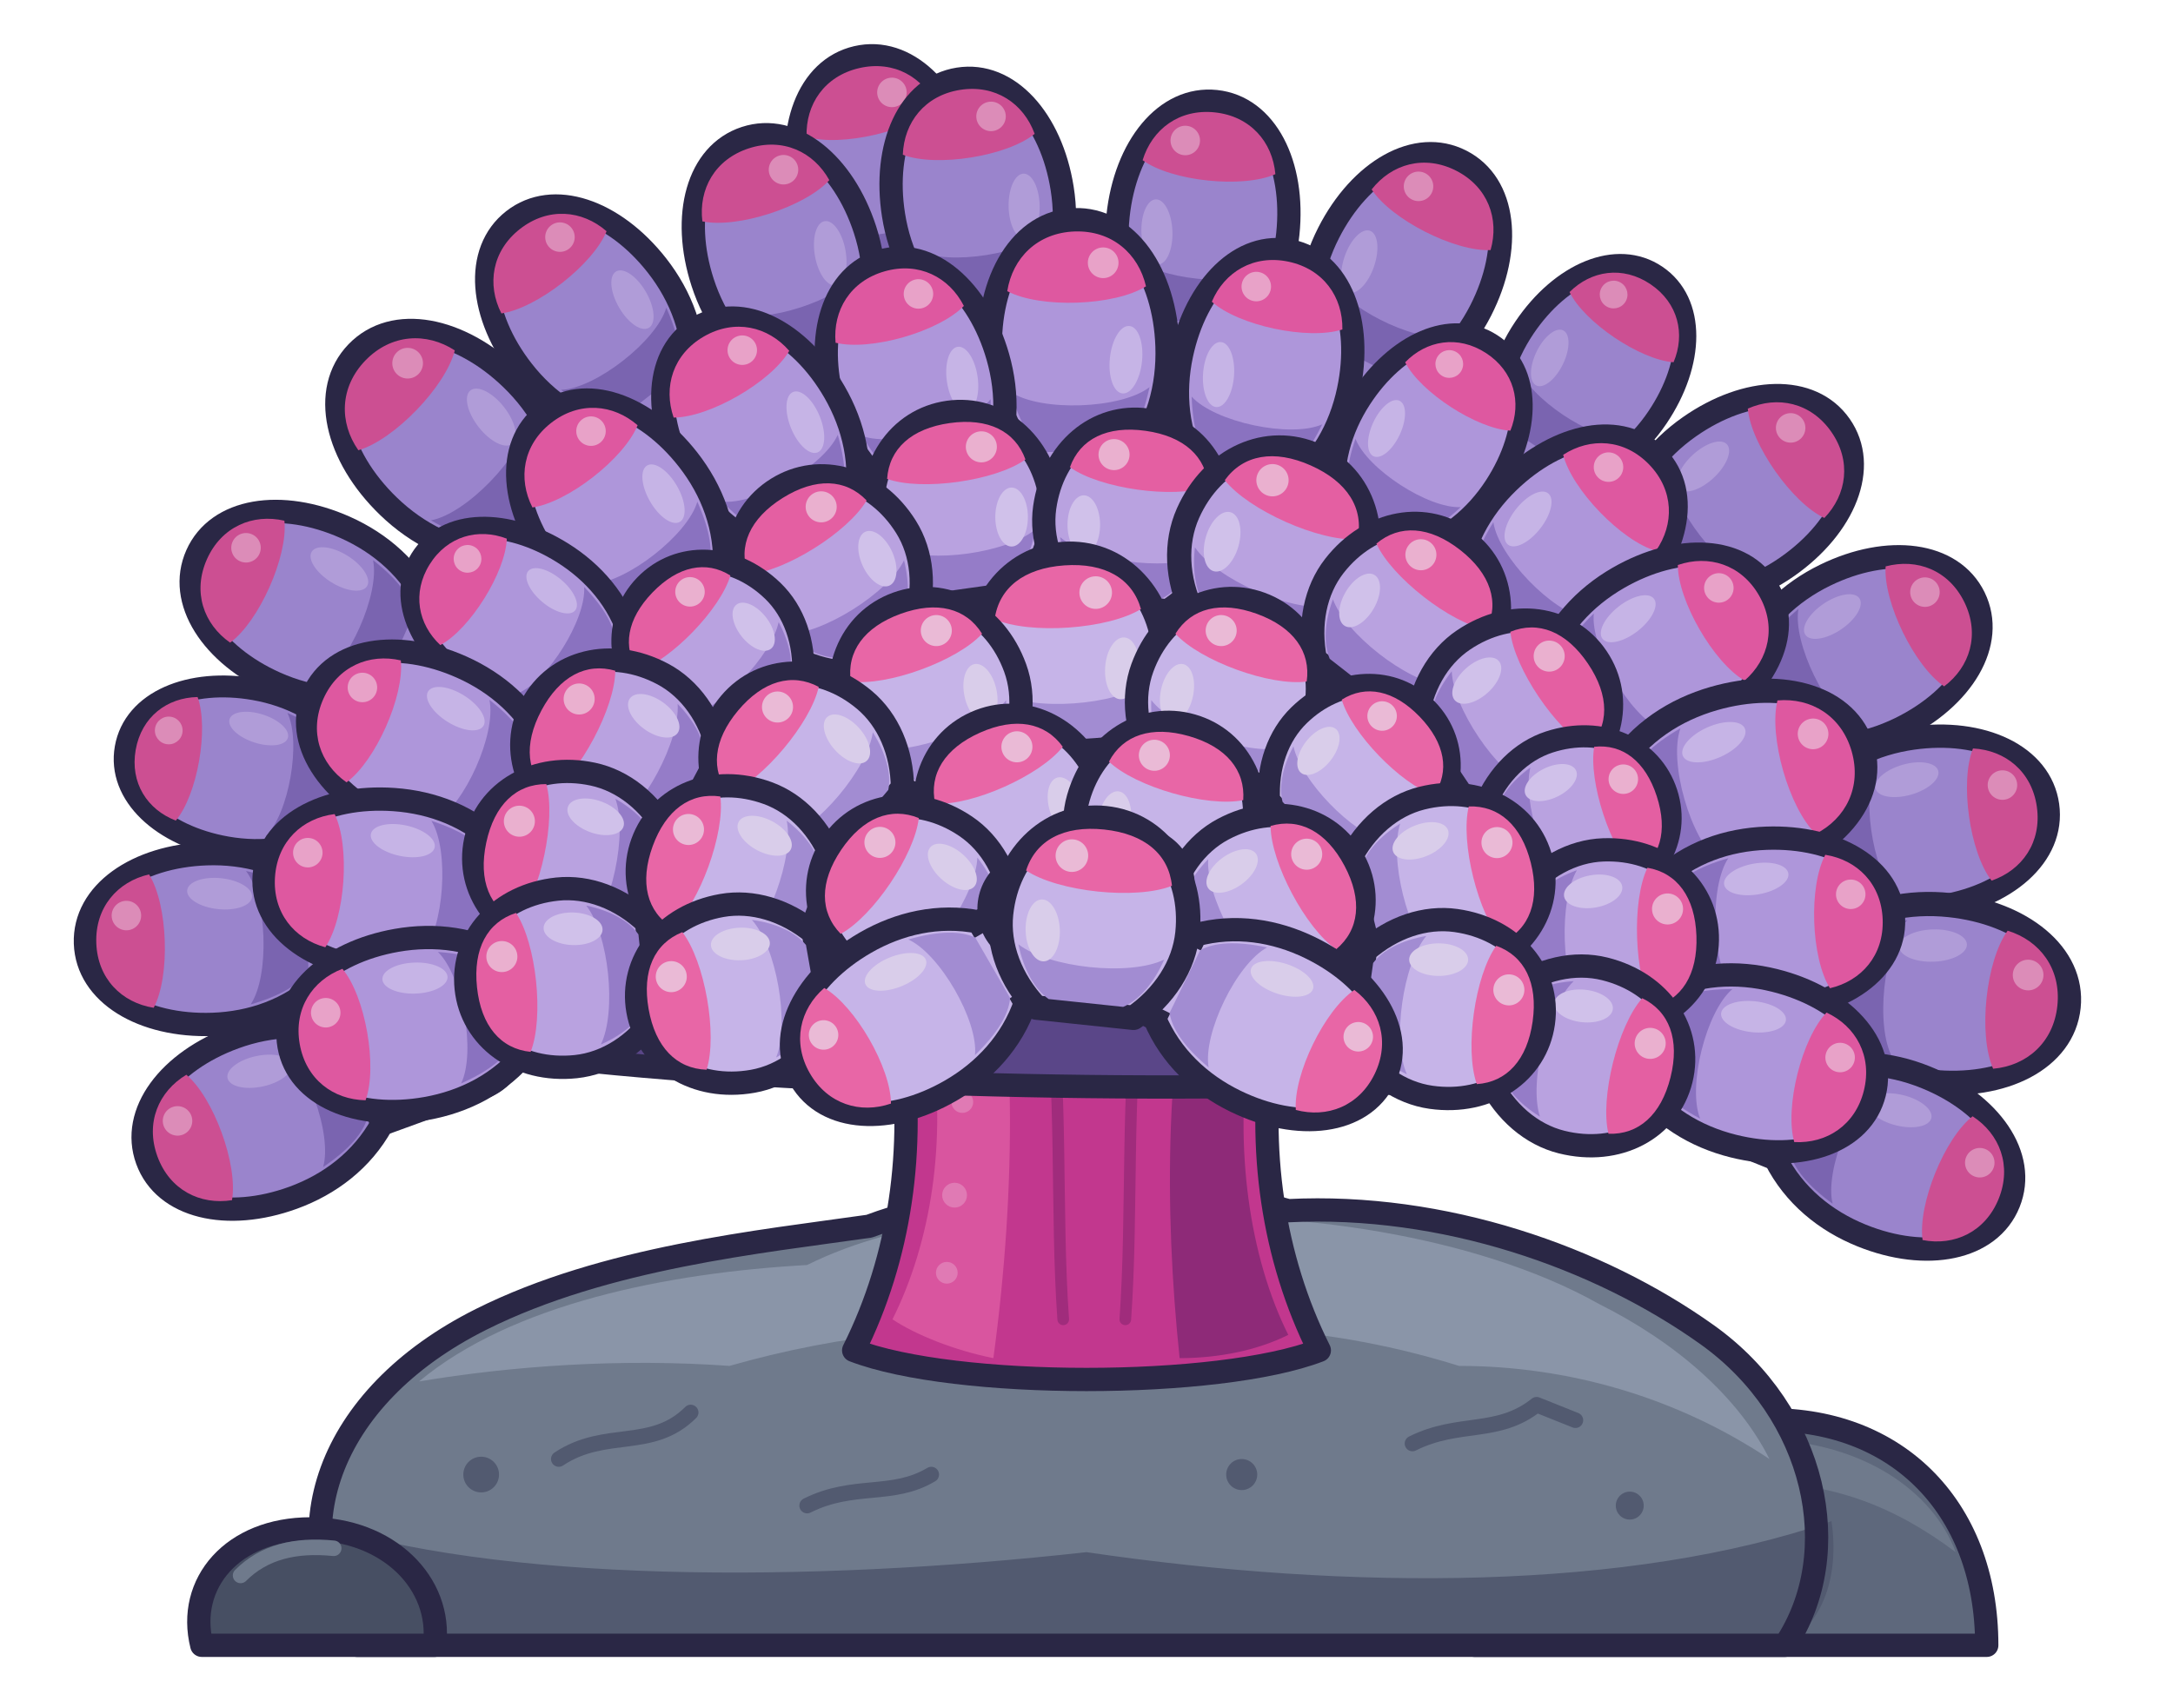
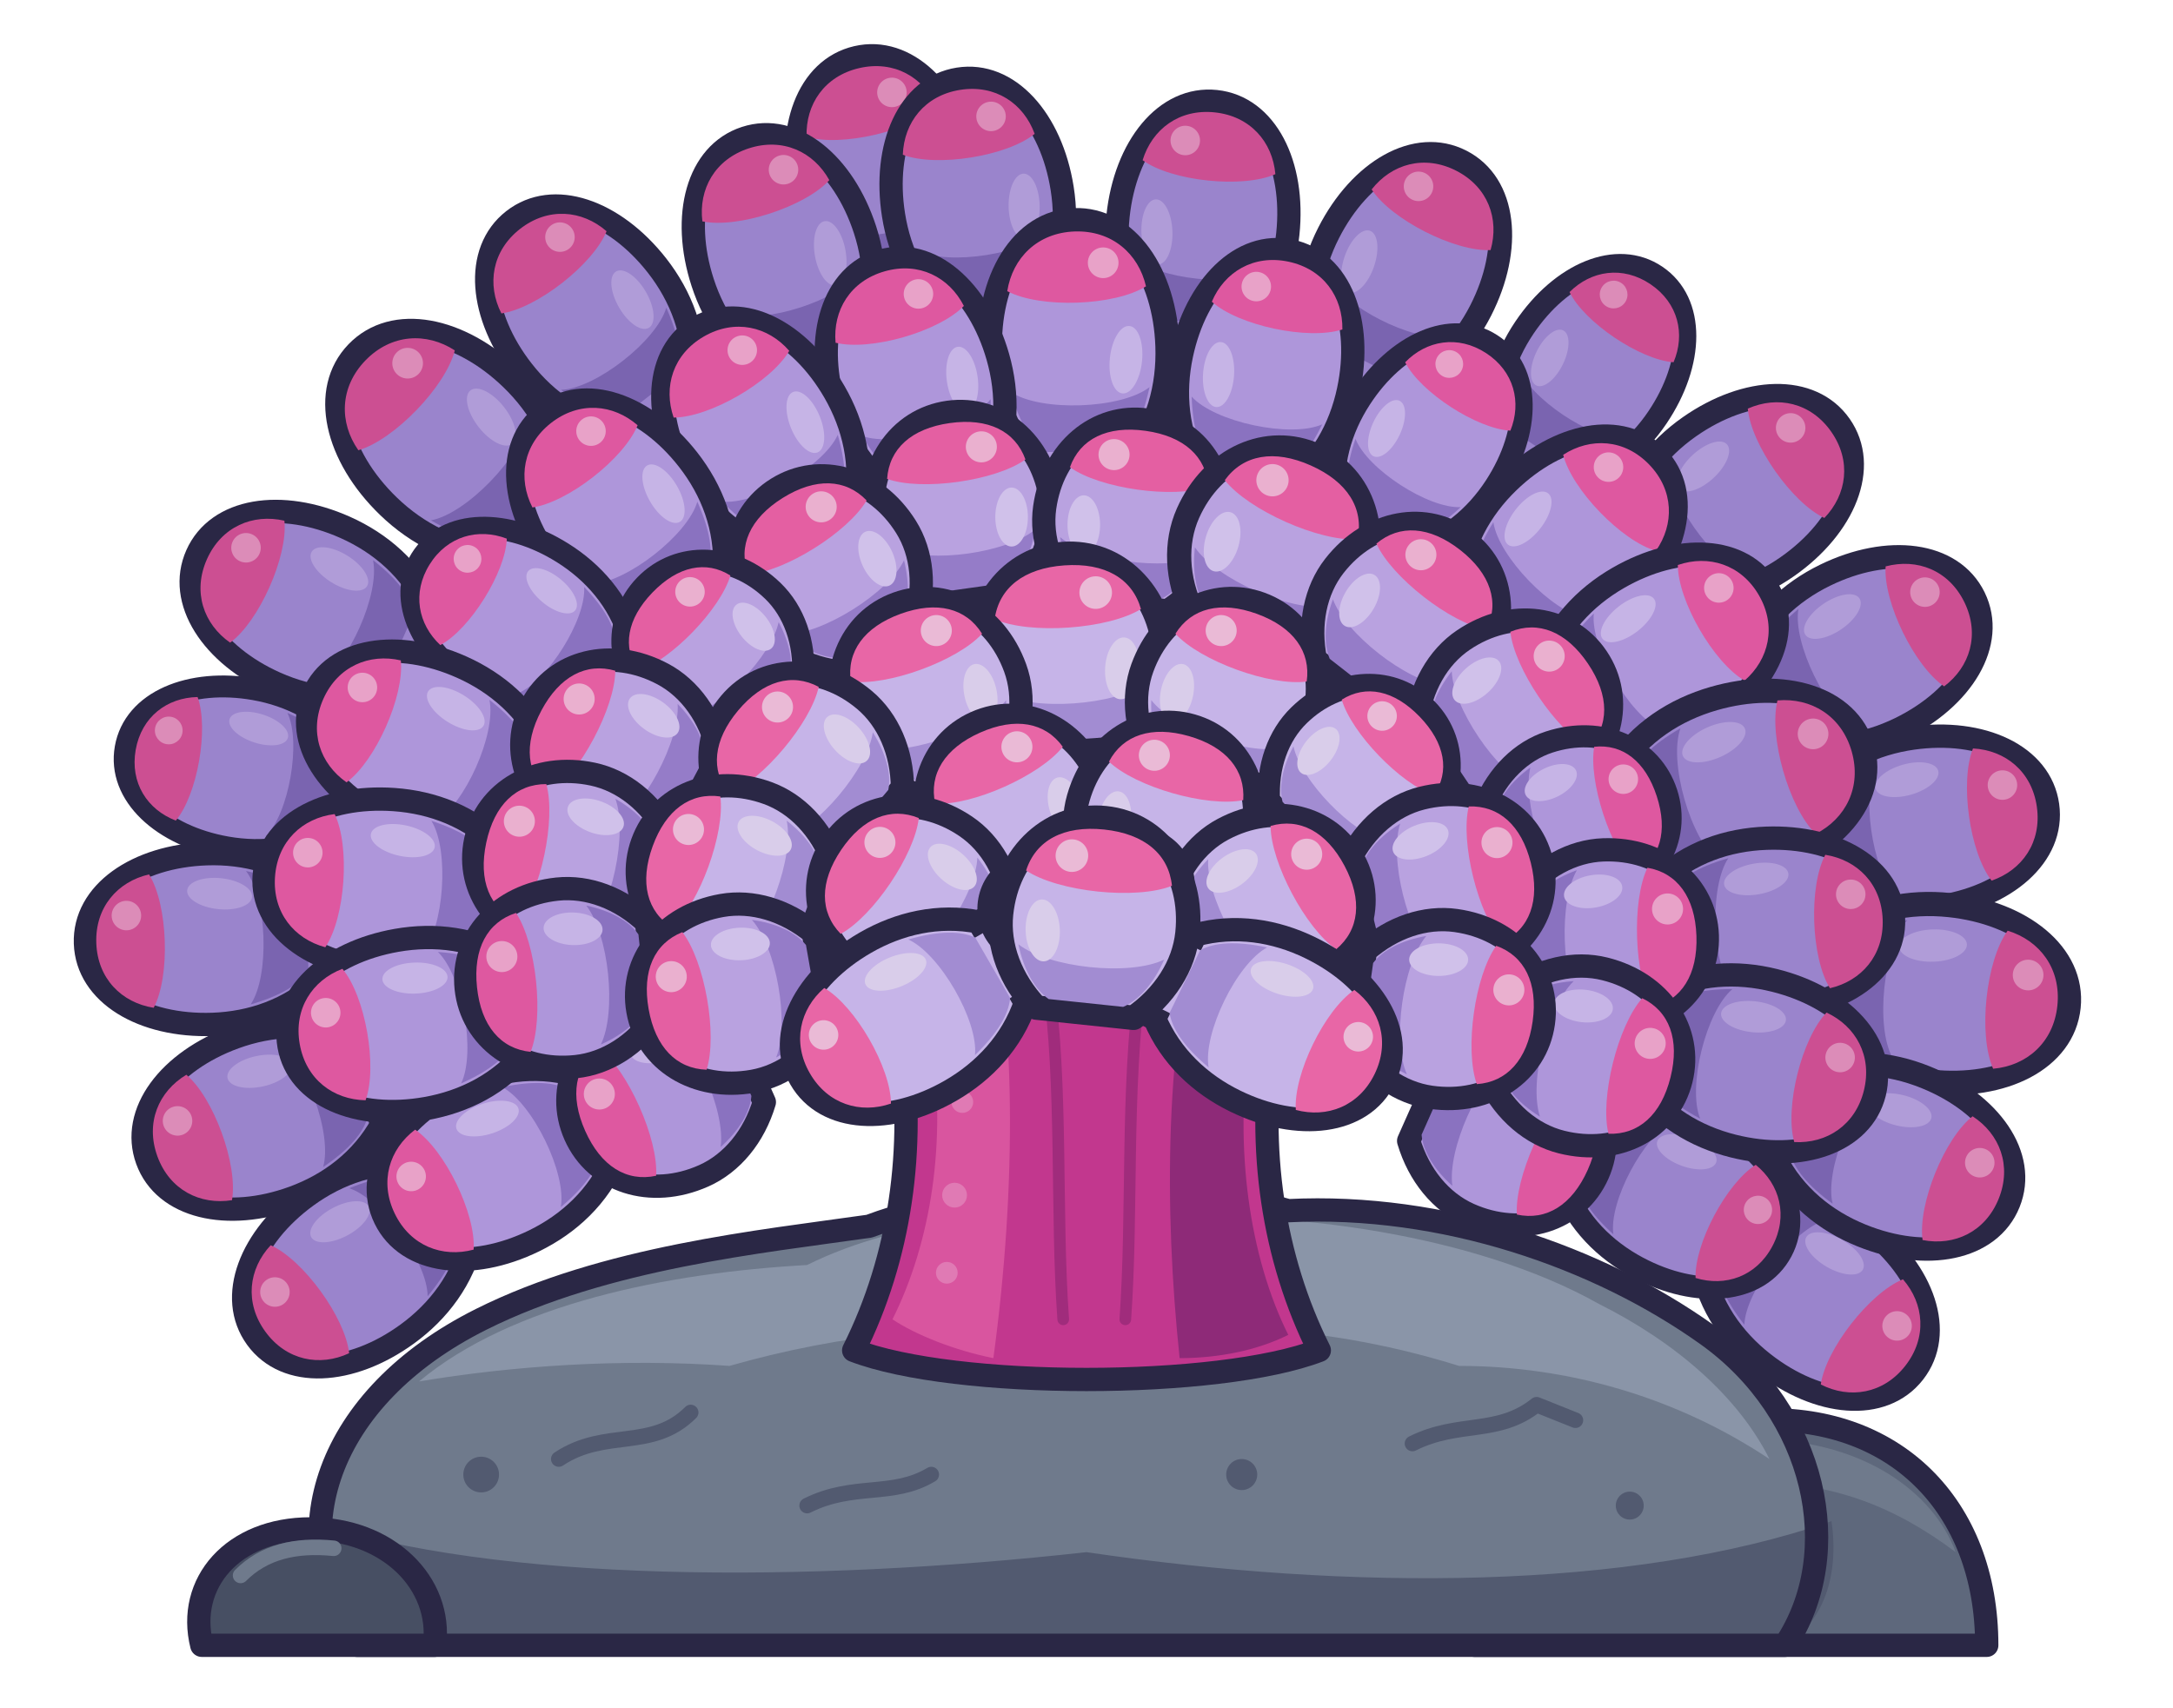
<svg xmlns="http://www.w3.org/2000/svg" width="280" height="220" viewBox="0 0 280 220">
  <defs>
    <path id="bulb" d="M-6 14 C-9.5 10 -11 5 -11 0 C-11 -9 -6.5 -16 0 -16 C6.5 -16 11 -9 11 0 C11 5 9.5 10 6 14 Z" />
    <path id="cap" d="M-8.6 -7.5 C-7.8 -11.6 -4.6 -14.6 0 -14.6 C4.6 -14.6 7.8 -11.6 8.6 -7.5 C4.6 -5.2 -4.6 -5.2 -8.6 -7.5 Z" />
    <path id="neckShade" d="M-8.6 5 C-7.6 9 -6.2 11.4 -4.5 12.6 L4.5 12.6 C6.2 11.4 7.6 9 8.6 5 C5 7.6 -5 7.6 -8.6 5 Z" />
    <path id="bulbS" d="M-6 11 C-9.5 8 -11.5 4 -11.5 0 C-11.5 -7.5 -6.5 -13 0 -13 C6.5 -13 11.5 -7.5 11.5 0 C11.5 4 9.5 8 6 11 Z" />
    <path id="capS" d="M-9 -5.6 C-8.2 -9.4 -5 -11.6 0 -11.6 C5 -11.6 8.2 -9.4 9 -5.6 C4.8 -3.4 -4.8 -3.4 -9 -5.6 Z" />
    <path id="neckShadeS" d="M-9 3.5 C-8 6.6 -6.4 8.8 -4.6 9.8 L4.6 9.8 C6.4 8.8 8 6.6 9 3.5 C5 6 -5 6 -9 3.5 Z" />
    <g id="T1">
      <path d="M0 28 V14" stroke="#2A2745" stroke-width="15" stroke-linecap="round" />
      <use href="#bulb" fill="#9A84CC" stroke="#2A2745" stroke-width="3" stroke-linejoin="round" />
      <path d="M0 28 V9" stroke="#9A84CC" stroke-width="9" stroke-linecap="round" />
      <use href="#neckShade" fill="#7A64B0" />
      <use href="#cap" fill="#CC4F92" />
      <ellipse cx="-5.8" cy="1.5" rx="2" ry="4.2" transform="rotate(-8 -5.8 1.5)" fill="#B09CD8" />
      <circle cx="-3.4" cy="-10.6" r="1.9" fill="#DC8CB8" />
    </g>
    <g id="T2">
      <path d="M0 26 V14" stroke="#2A2745" stroke-width="15" stroke-linecap="round" />
      <use href="#bulb" fill="#AE96DA" stroke="#2A2745" stroke-width="3" stroke-linejoin="round" />
      <path d="M0 26 V9" stroke="#AE96DA" stroke-width="9" stroke-linecap="round" />
      <use href="#neckShade" fill="#8A72C0" />
      <use href="#cap" fill="#DE58A0" />
      <ellipse cx="-5.8" cy="1.5" rx="2" ry="4.2" transform="rotate(-8 -5.8 1.5)" fill="#C6B4E6" />
      <circle cx="-3.4" cy="-10.6" r="1.9" fill="#E8A2C8" />
    </g>
    <g id="U3">
      <use href="#bulbS" fill="#B9A2E0" stroke="#2A2745" stroke-width="3" stroke-linejoin="round" />
      <use href="#neckShadeS" fill="#957CC8" />
      <use href="#capS" fill="#E45FA2" />
      <ellipse cx="-6.2" cy="1.5" rx="2.1" ry="3.8" transform="rotate(-8 -6.2 1.5)" fill="#D0C1EA" />
      <circle cx="-3.6" cy="-8" r="2" fill="#EAB0CF" />
    </g>
+     <g id="U3d">
+       <use href="#bulbS" fill="#AE96DA" stroke="#2A2745" stroke-width="3" stroke-linejoin="round" />
+       <use href="#neckShadeS" fill="#8A72C0" />
+       <use href="#capS" fill="#DE58A0" />
+       <ellipse cx="-6.2" cy="1.5" rx="2.1" ry="3.8" transform="rotate(-8 -6.2 1.5)" fill="#C6B4E6" />
+       <circle cx="-3.6" cy="-8" r="2" fill="#E8A2C8" />
+     </g>
    <g id="U4">
      <use href="#bulbS" fill="#C6B4E8" stroke="#2A2745" stroke-width="3" stroke-linejoin="round" />
      <use href="#neckShadeS" fill="#A28CD2" />
      <use href="#capS" fill="#E866A6" />
      <ellipse cx="-6.2" cy="1.5" rx="2.1" ry="3.8" transform="rotate(-8 -6.2 1.5)" fill="#D9CDEA" />
      <circle cx="-3.6" cy="-8" r="2" fill="#EABAD6" />
    </g>
    <g id="TD">
      <path d="M0 34 V14" stroke="#2A2745" stroke-width="15" stroke-linecap="round" />
      <use href="#bulb" fill="#C6B4E8" stroke="#2A2745" stroke-width="3" stroke-linejoin="round" />
      <path d="M0 34 V9" stroke="#C6B4E8" stroke-width="9" stroke-linecap="round" />
      <use href="#neckShade" fill="#A28CD2" />
      <use href="#cap" fill="#E866A6" />
      <ellipse cx="-5.8" cy="1.5" rx="2" ry="4.2" transform="rotate(-8 -5.8 1.5)" fill="#D9CDEA" />
      <circle cx="-3.4" cy="-10.6" r="1.9" fill="#EABAD6" />
    </g>
  </defs>
-   <g id="base" data-pivot="140 212">
+   <g id="base" data-pivot="140 212" stroke-linejoin="round" stroke-linecap="round">
    <path d="M190 212 C192 196 206 184 226 183 C244 182 256 194 256 212 Z" fill="#5E687C" />
    <path d="M200 194 C208 187 218 185 228 185.5 C240 186 249 192 252 200 C244 194 236 191 226 191 C216 191 207 192 200 194 Z" fill="#6F7A8C" />
    <path d="M190 212 C192 196 206 184 226 183 C244 182 256 194 256 212 Z" fill="none" stroke="#2A2745" stroke-width="3" stroke-linejoin="round" />
    <path d="M46 212 C36 198 42 180 62 170 C78 162 98 160 112 158 C128 152 152 152 166 156 C186 155 206 162 220 172 C234 182 238 200 230 212 Z" fill="#6F7A8C" />
    <path d="M54 178 C66 168 86 164 104 163 C116 157 134 155 150 157 C166 156 190 159 206 168 C216 173 224 180 228 188 C216 180 202 176 188 176 C172 171 156 170 140 172 C124 170 108 172 94 176 C80 175 66 176 54 178 Z" fill="#8A95A8" />
    <path d="M40 196 C64 204 104 204 140 200 C174 205 210 205 236 196 C237 203 235 209 230 212 L46 212 C43 207 41 202 40 196 Z" fill="#525A70" />
    <g stroke="#525A70" stroke-width="2" fill="none" stroke-linecap="round" stroke-linejoin="round">
      <path d="M72 188 C78 184 84 187 89 182" />
      <path d="M182 186 C188 183 193 185 198 181 L203 183" />
      <path d="M104 194 C110 191 115 193 120 190" />
    </g>
    <circle cx="62" cy="190" r="2.3" fill="#525A70" />
    <circle cx="160" cy="190" r="2" fill="#525A70" />
    <circle cx="210" cy="194" r="1.8" fill="#525A70" />
    <path d="M46 212 C36 198 42 180 62 170 C78 162 98 160 112 158 C128 152 152 152 166 156 C186 155 206 162 220 172 C234 182 238 200 230 212 Z" fill="none" stroke="#2A2745" stroke-width="3" stroke-linejoin="round" />
    <path d="M26 212 C24 204 30 197 40 197 C50 197 57 204 56 212 Z" fill="#474F63" stroke="#2A2745" stroke-width="3" stroke-linejoin="round" />
    <path d="M31 203 C34 200 38 199 43 199.5" stroke="#6F7A8C" stroke-width="2" fill="none" stroke-linecap="round" />
    <path d="M110 174 C116 162 118 148 116 134 C114 123 117 113 127 111 L153 111 C163 113 166 123 164 134 C162 148 164 162 170 174 C157 179 123 179 110 174 Z" fill="#C2378E" />
    <path d="M115 170 C120 160 122 147 120 134 C119 126 120 118 127 115 C131 130 131 153 128 175 C123 174 118 172 115 170 Z" fill="#D9559F" />
    <path d="M152 175 C150 156 150 134 155 116 C160 119 162 126 161 134 C159 148 161 162 166 172 C162 174 157 175 152 175 Z" fill="#8E2A78" />
    <g stroke="#A02C7C" stroke-width="1.5" fill="none" stroke-linecap="round">
      <path d="M137 170 C136 156 137 140 135 126" />
      <path d="M145 170 C146 156 145 141 147 126" />
    </g>
    <g fill="#E07AB4">
      <circle cx="123" cy="154" r="1.6" />
      <circle cx="124" cy="142" r="1.4" />
      <circle cx="122" cy="164" r="1.4" />
    </g>
    <path d="M110 174 C116 162 118 148 116 134 C114 123 117 113 127 111 L153 111 C163 113 166 123 164 134 C162 148 164 162 170 174 C157 179 123 179 110 174 Z" fill="none" stroke="#2A2745" stroke-width="3" stroke-linejoin="round" />
  </g>
-   <g id="tentacles" data-pivot="140 122">
-     <path d="M38 130 C36 72 84 34 140 34 C196 34 244 72 242 132 C208 144 72 142 38 130 Z" fill="#5A4688" stroke="#2A2745" stroke-width="3" stroke-linejoin="round" />
+   <g id="tentacles" data-pivot="140 112" stroke-linejoin="round" stroke-linecap="round">
+     <path d="M40 140 C30 76 84 34 140 34 C196 34 250 76 240 144 C222 150 200 142 176 132 C160 126 120 126 104 132 C80 142 58 146 40 140 Z" fill="#5A4688" stroke="#2A2745" stroke-width="3" stroke-linejoin="round" />
+     <use href="#T1" transform="translate(46 163) rotate(-126) scale(-1 1)" />
+     <use href="#T1" transform="translate(234 167) rotate(128)" />
    <use href="#T1" transform="translate(114 23) rotate(-13) scale(-1 1)" />
    <use href="#T1" transform="translate(126 26) rotate(-9) scale(-1 1)" />
    <use href="#T1" transform="translate(155 29) rotate(6)" />
    <use href="#T1" transform="translate(101 33) rotate(-18) scale(-1 1)" />
    <use href="#T1" transform="translate(181 35) rotate(27)" />
    <use href="#T1" transform="translate(76 41) rotate(-38) scale(-1 1)" />
    <use href="#T1" transform="translate(205 48) rotate(34) scale(0.94)" />
    <use href="#T1" transform="translate(58 57) rotate(-46) scale(-1.04 1.04)" />
    <use href="#T1" transform="translate(224 64) rotate(55)" />
    <use href="#T1" transform="translate(40 78) rotate(-66) scale(-1 1)" />
    <use href="#T1" transform="translate(240 84) rotate(64)" />
    <use href="#T1" transform="translate(31 99) rotate(-80) scale(-0.94 0.94)" />
    <use href="#T1" transform="translate(248 106) rotate(82)" />
    <use href="#T1" transform="translate(27 121) rotate(-92) scale(-1 1)" />
    <use href="#T1" transform="translate(250 128) rotate(96) scale(1.04)" />
    <use href="#T1" transform="translate(34 144) rotate(-110) scale(-1 1)" />
    <use href="#T1" transform="translate(244 149) rotate(112)" />
+     <use href="#T2" transform="translate(64 150) rotate(-116) scale(-1 1)" />
+     <use href="#T1" transform="translate(216 154) rotate(118) scale(0.96)" />
    <use href="#T2" transform="translate(139 45) rotate(-2) scale(-1.04 1.04)" />
    <use href="#T2" transform="translate(118 49) rotate(-16) scale(-1 1)" />
    <use href="#T2" transform="translate(163 48) rotate(12)" />
    <use href="#T2" transform="translate(98 56) rotate(-30) scale(-1 1)" />
    <use href="#T2" transform="translate(184 57) rotate(33) scale(0.94)" />
    <use href="#T2" transform="translate(80 66) rotate(-38) scale(-1 1)" />
    <use href="#T2" transform="translate(202 70) rotate(46)" />
    <use href="#T2" transform="translate(67 80) rotate(-58) scale(-0.94 0.94)" />
    <use href="#T2" transform="translate(214 84) rotate(60)" />
    <use href="#T2" transform="translate(55 96) rotate(-66) scale(-1 1)" />
-     <use href="#T2" transform="translate(224 101) rotate(74) scale(1.04)" />
+     <use href="#T1" transform="translate(224 101) rotate(74) scale(1.04)" />
    <use href="#T2" transform="translate(50 114) rotate(-86) scale(-1 1)" />
-     <use href="#T2" transform="translate(228 119) rotate(88)" />
+     <use href="#T1" transform="translate(228 119) rotate(88)" />
    <use href="#T2" transform="translate(53 132) rotate(-100) scale(-1 1)" />
-     <use href="#T2" transform="translate(226 137) rotate(104)" />
+     <use href="#T1" transform="translate(226 137) rotate(104)" />
+     <use href="#U3d" transform="translate(86 141) rotate(-114) scale(-1 1)" />
+     <use href="#U3d" transform="translate(194 146) rotate(114)" />
    <use href="#U3" transform="translate(124 66) rotate(-8) scale(-1 1)" />
    <use href="#U3" transform="translate(146 67) rotate(8)" />
    <use href="#U3" transform="translate(107 74) rotate(-32) scale(-1 1)" />
    <use href="#U3" transform="translate(164 71) rotate(24) scale(1.04)" />
    <use href="#U3" transform="translate(181 80) rotate(38)" />
    <use href="#U3" transform="translate(92 84) rotate(-46) scale(-0.95 0.95)" />
    <use href="#U3" transform="translate(195 92) rotate(56)" />
    <use href="#U3" transform="translate(80 97) rotate(-62) scale(-1 1)" />
-     <use href="#U3" transform="translate(203 106) rotate(72) scale(0.95)" />
+     <use href="#U3d" transform="translate(203 106) rotate(72) scale(0.95)" />
    <use href="#U3" transform="translate(74 111) rotate(-78) scale(-1 1)" />
-     <use href="#U3" transform="translate(207 121) rotate(88)" />
-     <use href="#U3" transform="translate(73 126) rotate(-96) scale(-1 1)" />
-     <use href="#U3" transform="translate(204 136) rotate(104)" />
+     <use href="#U3d" transform="translate(207 121) rotate(88)" />
+     <use href="#U3d" transform="translate(73 126) rotate(-96) scale(-1 1)" />
+     <use href="#U3d" transform="translate(204 136) rotate(104)" />
    <use href="#U4" transform="translate(138 85) rotate(-4) scale(-1.05 1.05)" />
    <use href="#U4" transform="translate(120 90) rotate(-20) scale(-1 1)" />
    <use href="#U4" transform="translate(158 90) rotate(20)" />
    <use href="#U4" transform="translate(104 99) rotate(-50) scale(-1 1)" />
    <use href="#U4" transform="translate(175 100) rotate(46) scale(0.95)" />
    <use href="#U4" transform="translate(95 113) rotate(-70) scale(-1 1)" />
-     <use href="#U4" transform="translate(186 114) rotate(76)" />
-     <use href="#U4" transform="translate(95 128) rotate(-100) scale(-1 1)" />
-     <use href="#U4" transform="translate(186 130) rotate(98)" />
+     <use href="#U3" transform="translate(186 114) rotate(76)" />
+     <use href="#U3" transform="translate(95 128) rotate(-100) scale(-1 1)" />
+     <use href="#U3" transform="translate(186 130) rotate(98)" />
    <use href="#U4" transform="translate(131 105) rotate(-24) scale(-1 1)" />
    <use href="#U4" transform="translate(150 106) rotate(16)" />
    <use href="#U4" transform="translate(118 116) rotate(-56) scale(-1 1)" />
    <use href="#U4" transform="translate(163 117) rotate(62)" />
    <use href="#TD" transform="translate(117 131) rotate(-120) scale(-1 1)" />
    <use href="#TD" transform="translate(164 132) rotate(116)" />
    <use href="#U4" transform="translate(141 119) rotate(6) scale(1.05)" />
  </g>
</svg>
